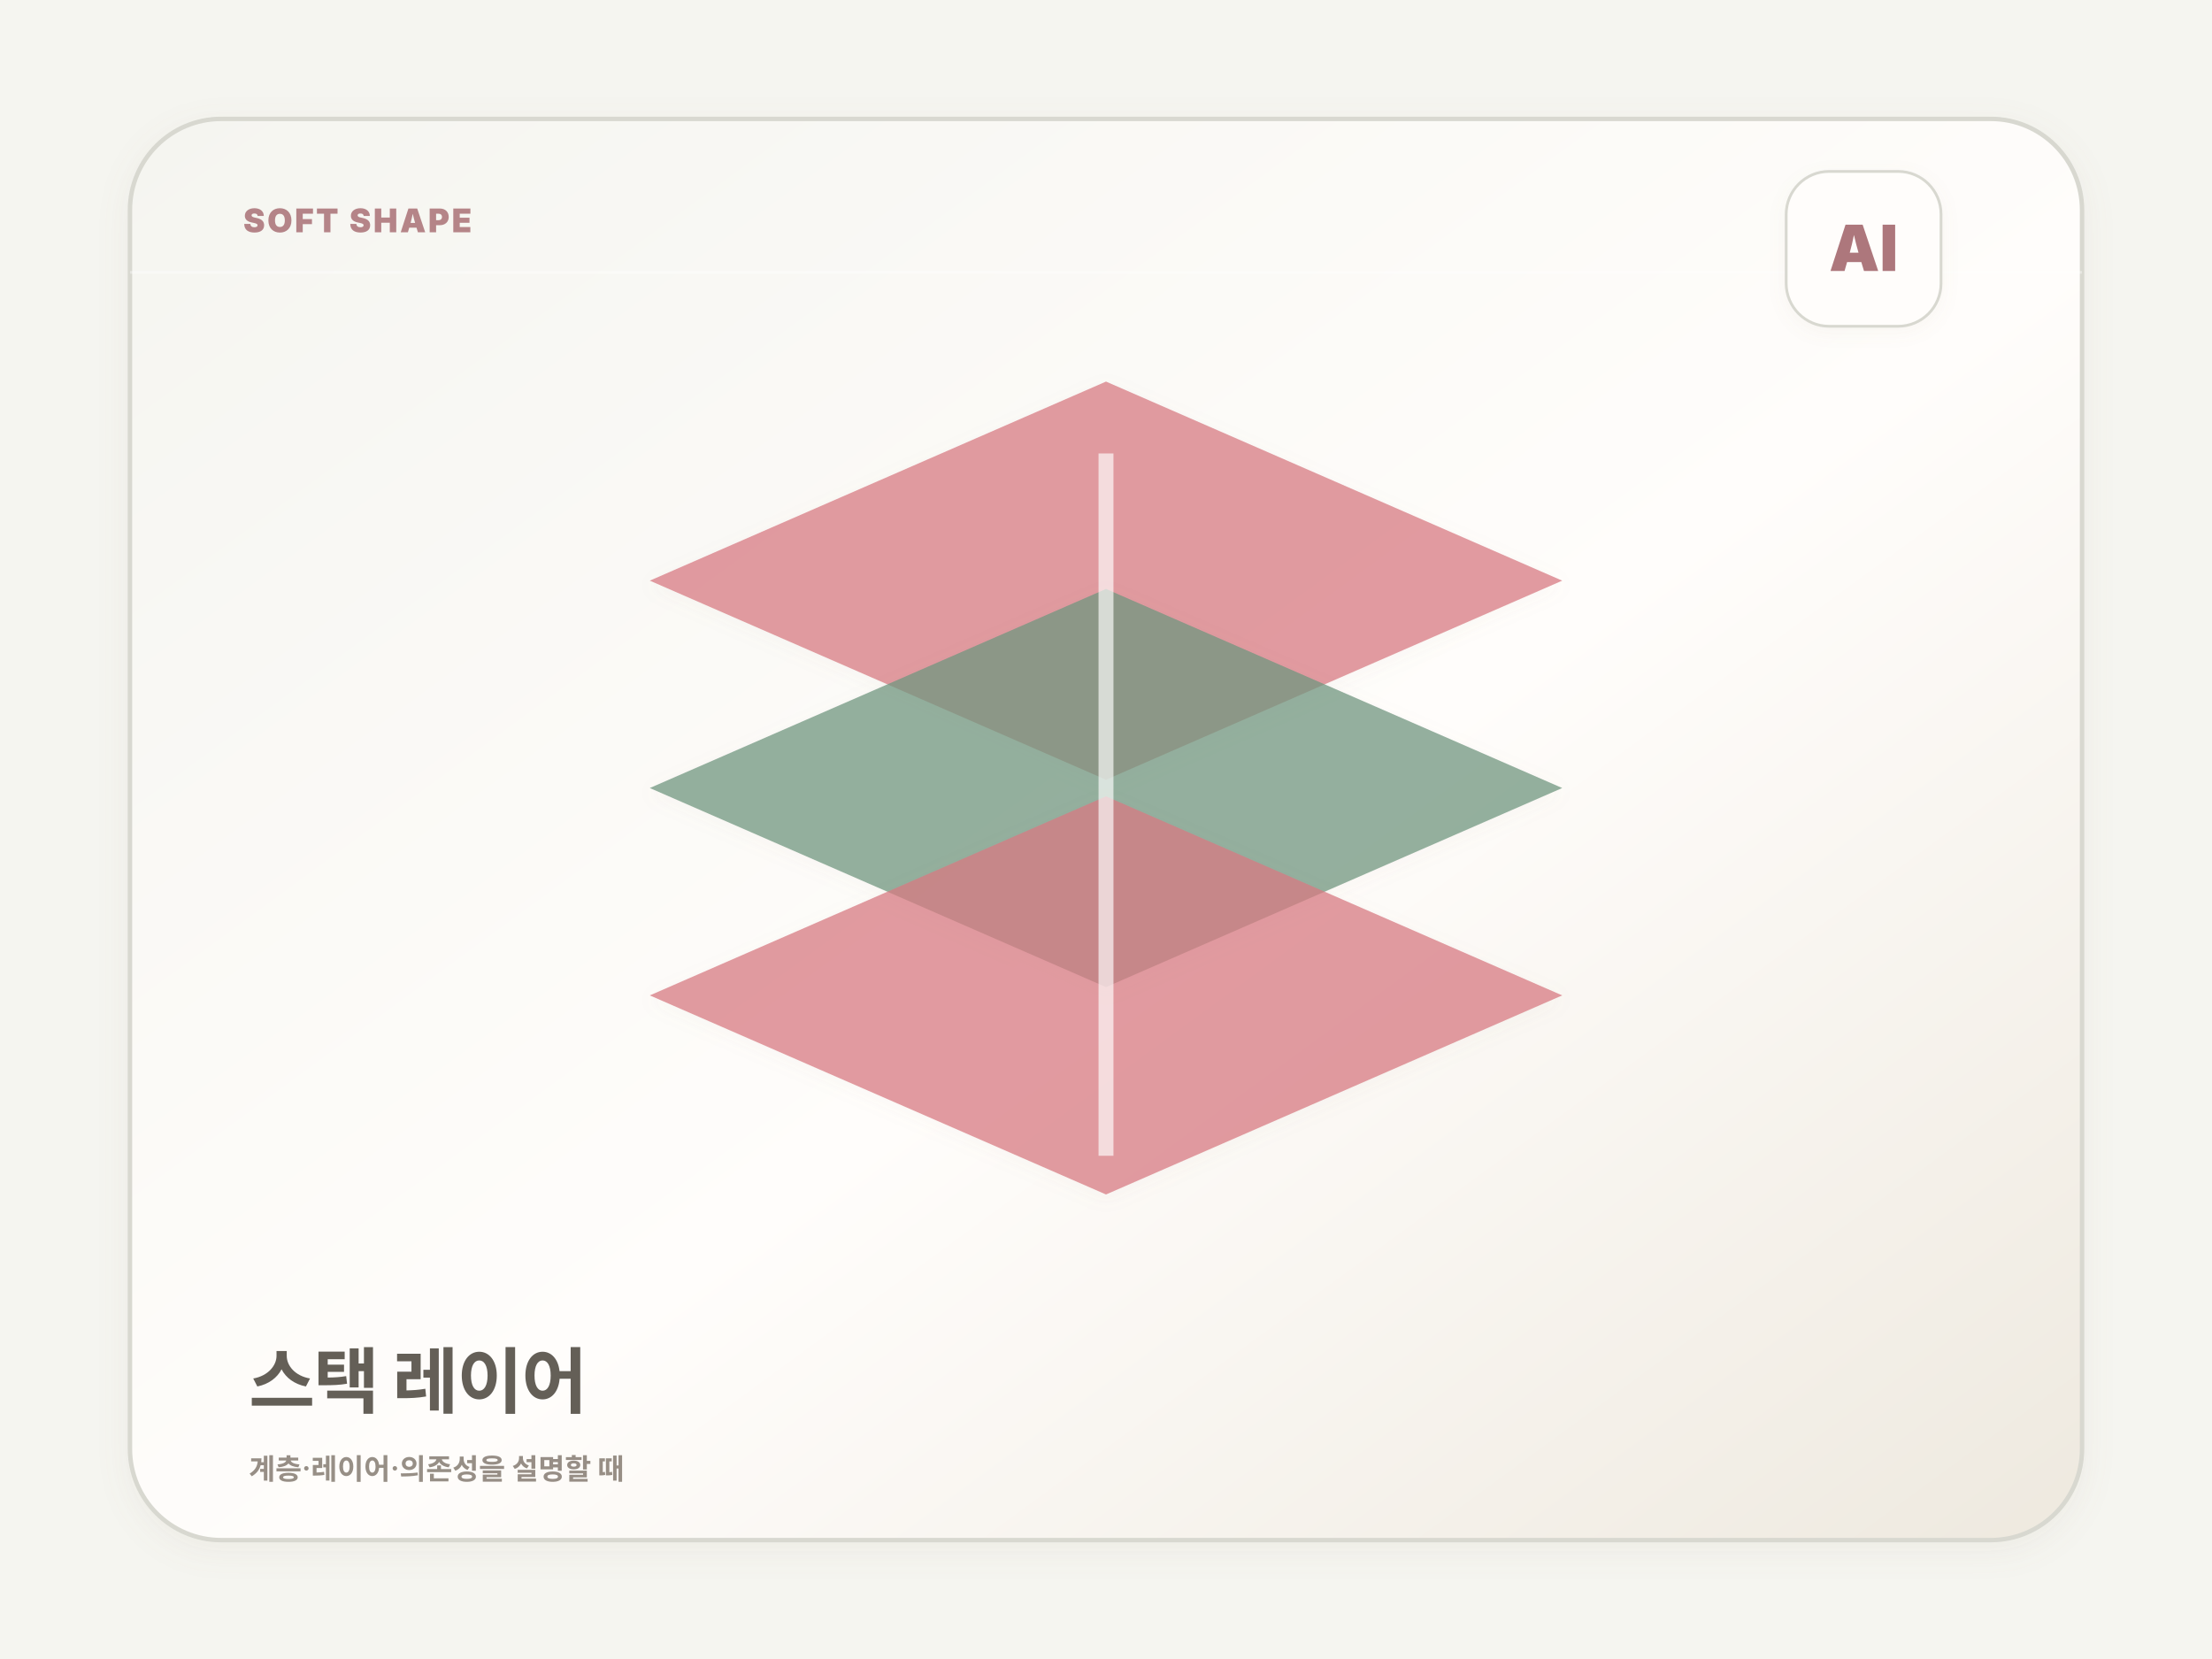
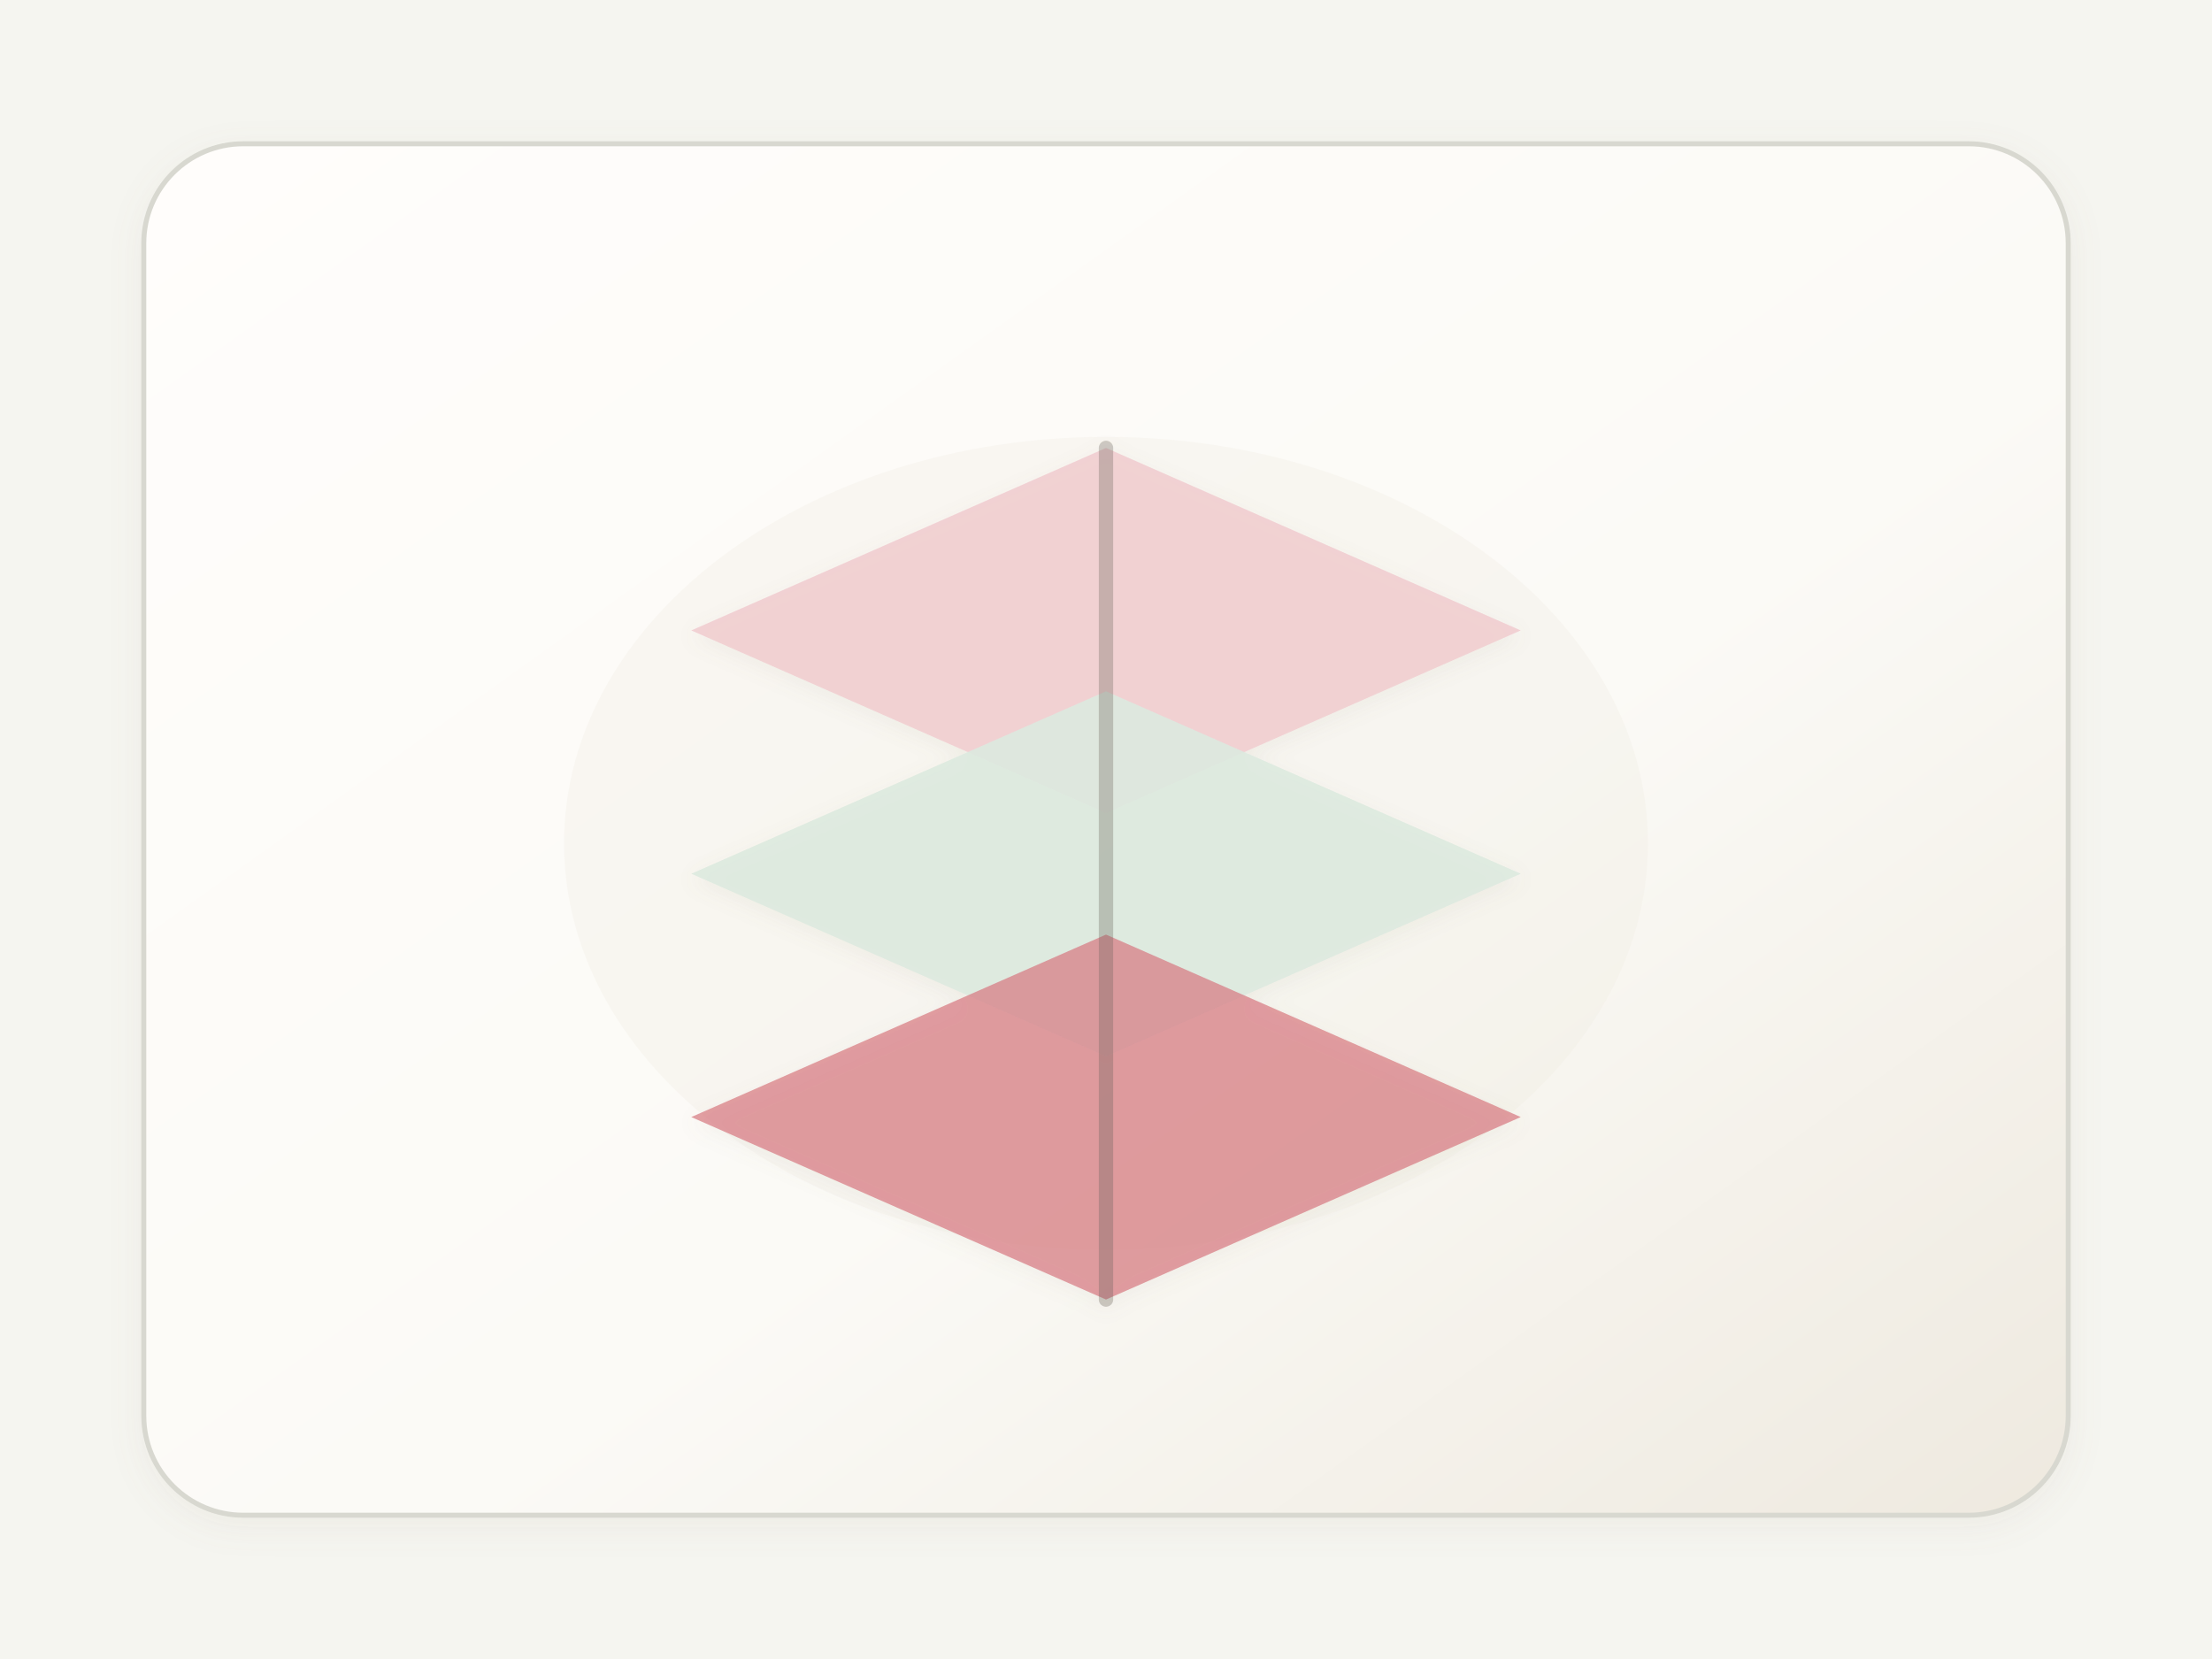
- <svg xmlns="http://www.w3.org/2000/svg" data-theme="final_20260604-soft-editorial" width="8000" height="6000" viewBox="0 0 8000 6000" role="img" aria-labelledby="title desc">
+ <svg xmlns="http://www.w3.org/2000/svg" data-theme="final_20260604-soft-editorial-v2" width="8000" height="6000" viewBox="0 0 8000 6000" role="img" aria-labelledby="title desc">
  <defs>
-     <linearGradient id="bg" x1="0" y1="0" x2="1" y2="1">
-       <stop offset="0" stop-color="#f5f5f0" />
-       <stop offset=".55" stop-color="#fffdfb" />
+     <linearGradient id="paper" x1="0" y1="0" x2="1" y2="1">
+       <stop offset="0" stop-color="#fffdfb" />
+       <stop offset=".58" stop-color="#fbfaf6" />
      <stop offset="1" stop-color="#eee9df" />
    </linearGradient>
-     <linearGradient id="orangeSoft" x1="0" y1="0" x2="1" y2="1">
-       <stop stop-color="#f2d4d7" />
+     <linearGradient id="rose" x1="0" y1="0" x2="1" y2="1">
+       <stop stop-color="#f1ccd0" />
      <stop offset="1" stop-color="#d77a82" />
    </linearGradient>
-     <linearGradient id="purpleSoft" x1="0" y1="0" x2="1" y2="1">
-       <stop stop-color="#f7e6e8" />
-       <stop offset="1" stop-color="#d77a82" />
-     </linearGradient>
-     <linearGradient id="mintSoft" x1="0" y1="0" x2="1" y2="1">
-       <stop stop-color="#f3f8f4" />
+     <linearGradient id="sage" x1="0" y1="0" x2="1" y2="1">
+       <stop stop-color="#dce9df" />
      <stop offset="1" stop-color="#6f967f" />
    </linearGradient>
-     <filter id="shadow" x="-20%" y="-20%" width="140%" height="150%">
-       <feDropShadow dx="0" dy="32" stdDeviation="54" flood-color="#a0917e" flood-opacity=".10" />
+     <linearGradient id="gold" x1="0" y1="0" x2="1" y2="1">
+       <stop stop-color="#f3e4c2" />
+       <stop offset="1" stop-color="#d7a655" />
+     </linearGradient>
+     <filter id="cardShadow" x="-20%" y="-20%" width="140%" height="150%">
+       <feDropShadow dx="0" dy="34" stdDeviation="58" flood-color="#a0917e" flood-opacity=".10" />
    </filter>
-     <filter id="soft" x="-20%" y="-20%" width="140%" height="140%">
-       <feDropShadow dx="0" dy="18" stdDeviation="30" flood-color="#a0917e" flood-opacity=".07" />
+     <filter id="softShadow" x="-25%" y="-25%" width="150%" height="150%">
+       <feDropShadow dx="0" dy="22" stdDeviation="34" flood-color="#a0917e" flood-opacity=".11" />
    </filter>
-     <style>.k{font:850 118px -apple-system,BlinkMacSystemFont,'Pretendard','Segoe UI',sans-serif;fill:#9b5960;letter-spacing:8px;opacity:.72}.t{font:850 260px -apple-system,BlinkMacSystemFont,'Pretendard','Apple SD Gothic Neo','Segoe UI',sans-serif;fill:#4b463e;letter-spacing:-6px;opacity:.86}.s{font:600 104px -apple-system,BlinkMacSystemFont,'Pretendard','Segoe UI',sans-serif;fill:#7a7065;opacity:.78}</style>
+     <style>
+     .stroke{fill:none;stroke:#6a6258;stroke-width:84;stroke-linecap:round;stroke-linejoin:round;opacity:.48}
+     .thin{fill:none;stroke:#6a6258;stroke-width:52;stroke-linecap:round;stroke-linejoin:round;opacity:.32}
+     .rose{fill:#d77a82}.rose-soft{fill:#f1ccd0}.sage{fill:#6f967f}.sage-soft{fill:#dce9df}.gold{fill:#d7a655}.gold-soft{fill:#f3e4c2}
+     .paper{fill:#fffdfb}.line{stroke:#d8d8d0}.motif{filter:url(#softShadow)}
+   </style>
  </defs>
  <rect width="8000" height="6000" fill="#f5f5f0" />
-   <rect x="470" y="430" width="7060" height="5140" rx="330" fill="url(#bg)" stroke="#d8d8d0" stroke-width="16" filter="url(#shadow)" />
-   <rect x="470" y="980" width="7060" height="10" fill="#fff" opacity=".36" />
-   <text x="880" y="840" class="k">SOFT SHAPE</text>
-   <rect x="6460" y="620" width="560" height="560" rx="155" fill="#fffdfb" stroke="#d8d8d0" stroke-width="10" filter="url(#soft)" />
-   <text x="6740" y="980" text-anchor="middle" font-family="-apple-system,BlinkMacSystemFont,'Pretendard','Apple SD Gothic Neo','Segoe UI',sans-serif" font-size="230" font-weight="850" fill="#9b5960" opacity=".82">AI</text>
-   <g>
-     <path d="M2350 2100l1650-720 1650 720-1650 720z" fill="#d77a82" opacity=".75" filter="url(#soft)" />
-     <path d="M2350 2850l1650-720 1650 720-1650 720z" fill="#6f967f" opacity=".75" filter="url(#soft)" />
-     <path d="M2350 3600l1650-720 1650 720-1650 720z" fill="#d77a82" opacity=".75" filter="url(#soft)" />
-     <path d="M4000 1640v2540" stroke="#fff" stroke-width="54" opacity=".65" />
+   <rect x="520" y="520" width="6960" height="4960" rx="360" fill="url(#paper)" stroke="#d8d8d0" stroke-width="18" filter="url(#cardShadow)" />
+   <ellipse cx="4000" cy="3050" rx="1960" ry="1470" fill="#eee9df" opacity=".28" />
+   <g class="motif" transform="translate(4000 3000)">
+     <path d="M0 -1380L1500 -720 0 -60-1500 -720Z" fill="#f1ccd0" opacity=".86" />
+     <path d="M0 -500L1500 160 0 820-1500 160Z" fill="#dce9df" opacity=".88" />
+     <path d="M0 380L1500 1040 0 1700-1500 1040Z" fill="#d77a82" opacity=".72" />
+     <path class="thin" d="M0 -1380V1700" />
  </g>
-   <text x="900" y="5090" class="t">스택 레이어</text>
-   <text x="900" y="5350" class="s">계층·레이어·의존성을 설명할 때</text>
</svg>
